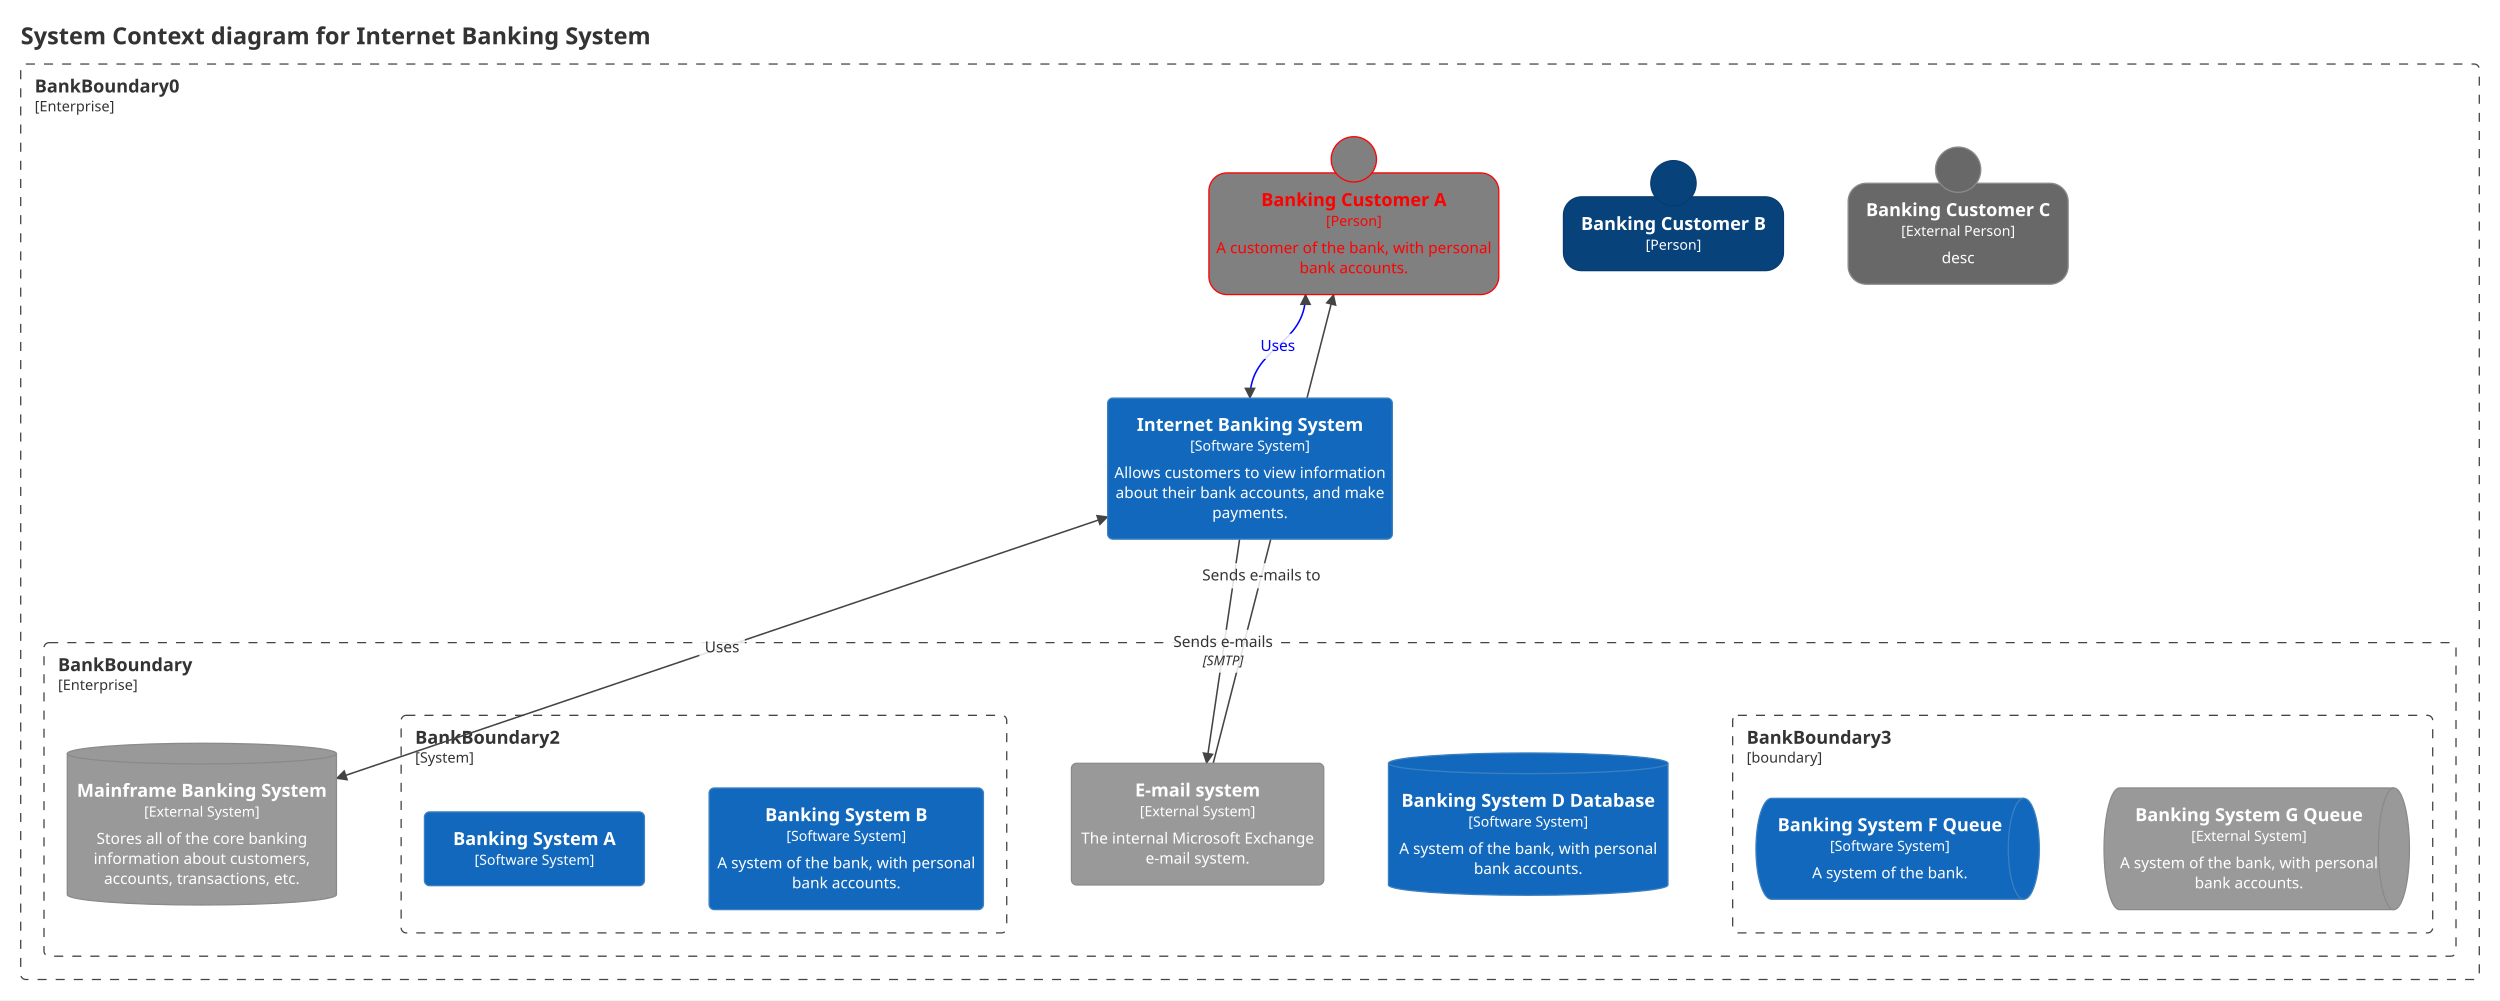
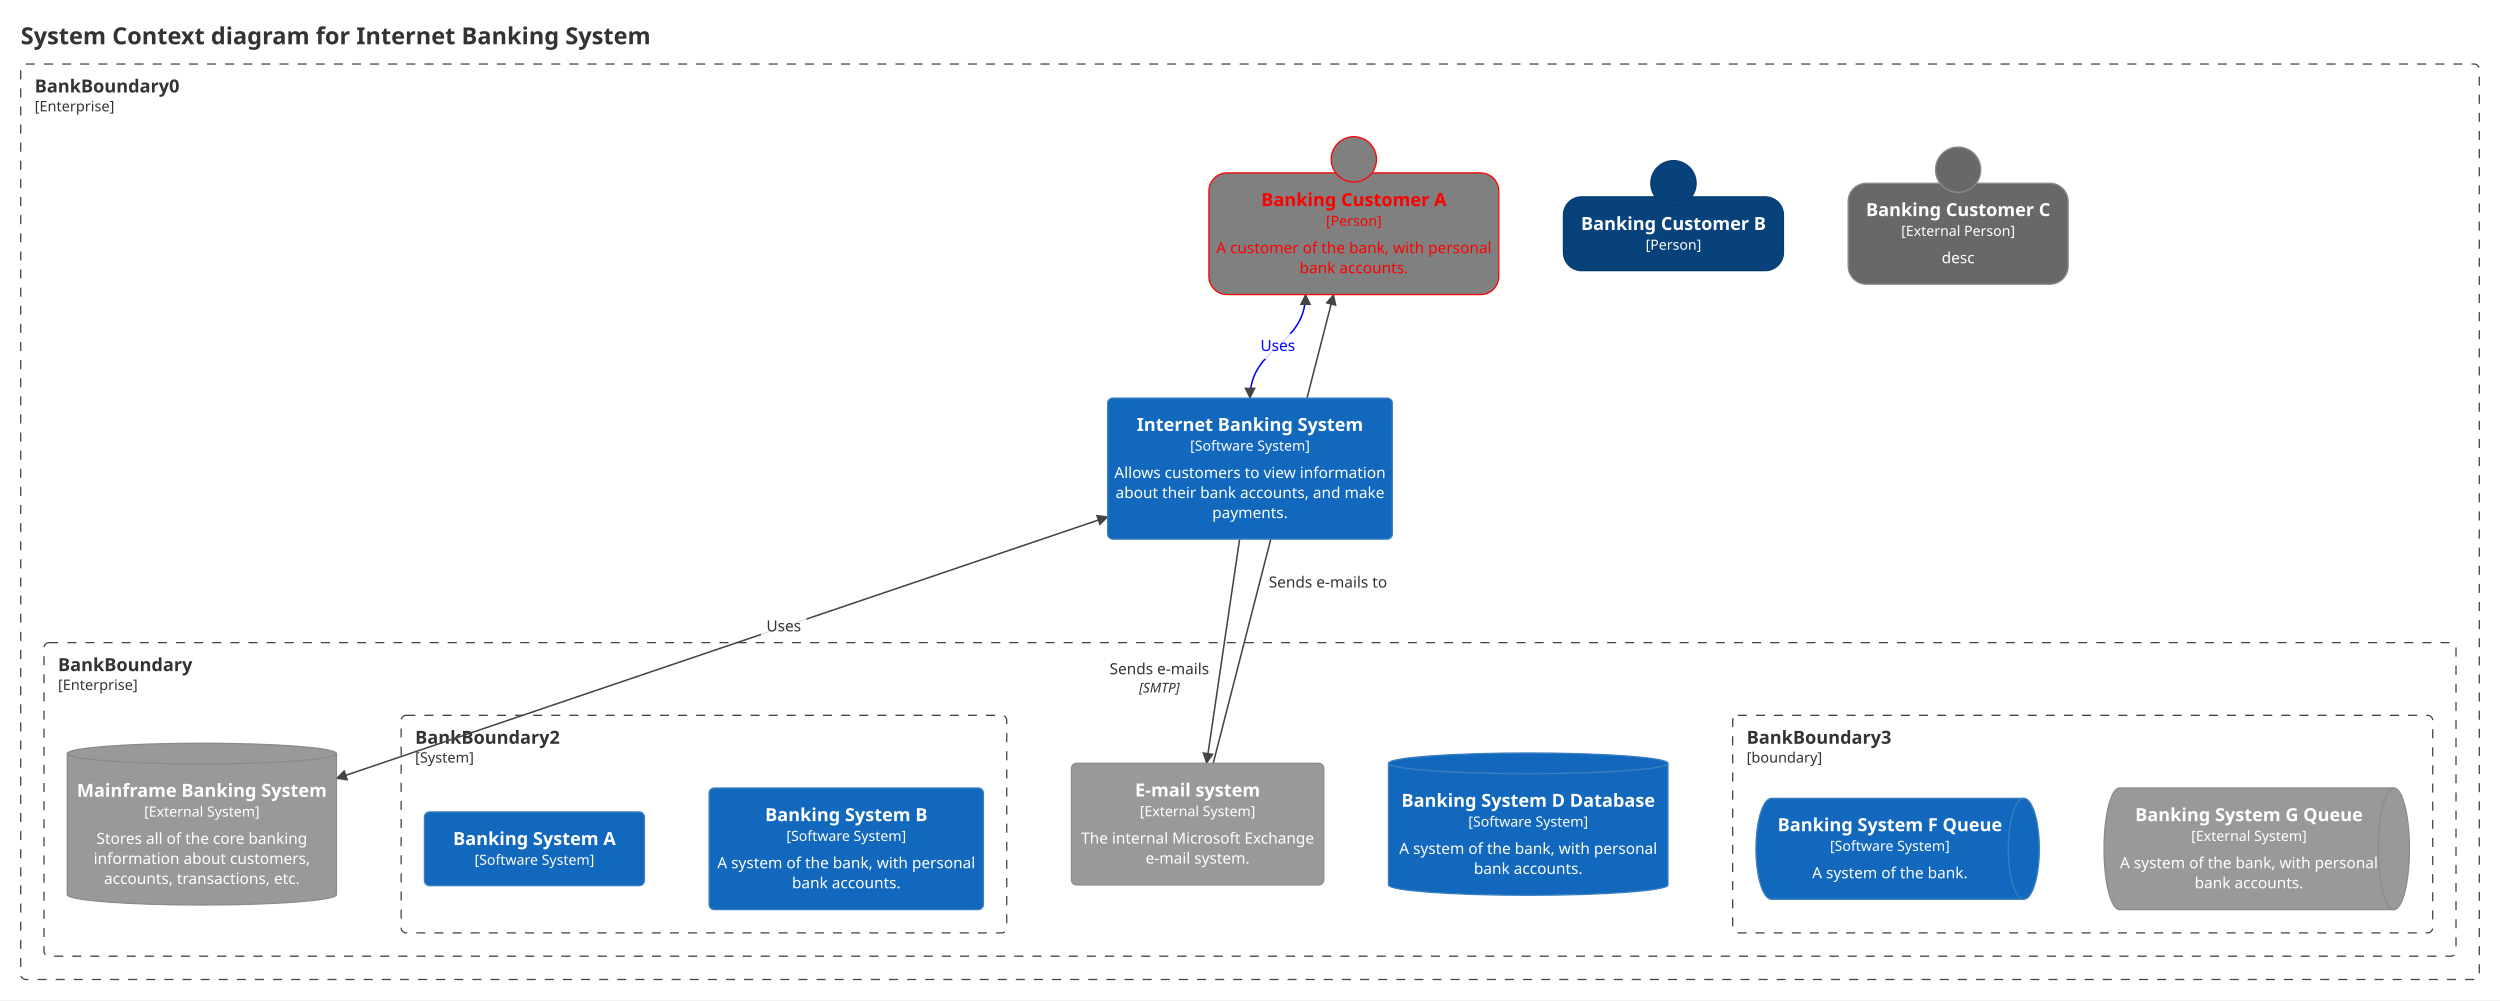
<svg xmlns="http://www.w3.org/2000/svg" width="1932" height="772.96" viewBox="0 0 1932 772.96" font-family="sans-serif" font-size="14">
  <rect width="100%" height="100%" fill="#ffffff" />
  <defs>
    <marker id="mup0lkr-arrow" viewBox="0 0 10 10" refX="9" refY="5" markerWidth="9" markerHeight="9" markerUnits="userSpaceOnUse" orient="auto-start-reverse">
      <path d="M0,0 L10,5 L0,10 z" fill="#444444" />
    </marker>
  </defs>
  <text x="16" y="34.2" fill="#333333" font-size="18.2" font-weight="bold">System Context diagram for Internet Banking System</text>
  <g transform="translate(16,49.48)">
    <rect x="0" y="0" width="1900" height="707.48" rx="4" fill="none" stroke="#444444" stroke-dasharray="7 7" />
    <text x="10.8" y="22" fill="#333333" font-weight="bold">BankBoundary0</text>
    <text x="10.8" y="36.56" fill="#333333" font-size="11.2">[Enterprise]</text>
    <rect x="18" y="447.16" width="1864" height="242.32" rx="4" fill="none" stroke="#444444" stroke-dasharray="7 7" />
    <text x="28.8" y="469.16" fill="#333333" font-weight="bold">BankBoundary</text>
    <text x="28.8" y="483.72" fill="#333333" font-size="11.2">[Enterprise]</text>
    <rect x="294" y="503.32" width="468" height="168.16" rx="4" fill="none" stroke="#444444" stroke-dasharray="7 7" />
    <text x="304.8" y="525.32" fill="#333333" font-weight="bold">BankBoundary2</text>
    <text x="304.8" y="539.88" fill="#333333" font-size="11.2">[System]</text>
    <rect x="1323" y="503.32" width="541" height="168.16" rx="4" fill="none" stroke="#444444" stroke-dasharray="7 7" />
    <text x="1333.8" y="525.32" fill="#333333" font-weight="bold">BankBoundary3</text>
    <text x="1333.8" y="539.88" fill="#333333" font-size="11.2">[boundary]</text>
    <path d="M992.92,178.16 C992.92,218.16 950,218.16 950,258.16" fill="none" stroke="blue" stroke-width="1.2" marker-start="url(#mup0lkr-arrow)" marker-end="url(#mup0lkr-arrow)" />
    <path d="M840,349.97 L244,552.12" fill="none" stroke="#444444" stroke-width="1.2" marker-start="url(#mup0lkr-arrow)" marker-end="url(#mup0lkr-arrow)" />
    <path d="M941.97,367.16 L916.43,540.4" fill="none" stroke="#444444" stroke-width="1.2" marker-end="url(#mup0lkr-arrow)" />
    <path d="M921.57,540.4 L1014.59,178.16" fill="none" stroke="#444444" stroke-width="1.2" marker-end="url(#mup0lkr-arrow)" />
    <rect x="918.25" y="84.16" width="224" height="94" rx="14" fill="grey" stroke="red" />
    <circle cx="1030.25" cy="73.66" r="17.5" fill="grey" stroke="red" />
    <text x="1030.25" y="109.79" fill="red" font-size="14" text-anchor="middle" font-weight="bold">Banking Customer A</text>
    <text x="1030.25" y="125.07" fill="red" font-size="10.92" text-anchor="middle">[Person]</text>
    <text x="1030.25" y="146.19" fill="red" font-size="11.9" text-anchor="middle">A customer of the bank, with personal</text>
    <text x="1030.25" y="161.66" fill="red" font-size="11.9" text-anchor="middle">bank accounts.</text>
    <rect x="1192.25" y="102.66" width="170" height="57" rx="14" fill="#08427b" stroke="#073b6f" />
    <circle cx="1277.25" cy="92.16" r="17.5" fill="#08427b" stroke="#073b6f" />
    <text x="1277.25" y="128.26" fill="#ffffff" font-size="14" text-anchor="middle" font-weight="bold">Banking Customer B</text>
    <text x="1277.25" y="143.54" fill="#ffffff" font-size="10.92" text-anchor="middle">[Person]</text>
    <rect x="1412.25" y="92.16" width="170" height="78" rx="14" fill="#686868" stroke="#8a8a8a" />
    <circle cx="1497.25" cy="81.66" r="17.5" fill="#686868" stroke="#8a8a8a" />
    <text x="1497.25" y="117.53" fill="#ffffff" font-size="14" text-anchor="middle" font-weight="bold">Banking Customer C</text>
    <text x="1497.25" y="132.8" fill="#ffffff" font-size="10.92" text-anchor="middle">[External Person]</text>
    <text x="1497.25" y="153.93" fill="#ffffff" font-size="11.9" text-anchor="middle">desc</text>
    <rect x="840" y="258.16" width="220" height="109" rx="4" fill="#1168bd" stroke="#3c7fc0" />
    <text x="950" y="283.56" fill="#ffffff" font-size="14" text-anchor="middle" font-weight="bold">Internet Banking System</text>
    <text x="950" y="298.83" fill="#ffffff" font-size="10.92" text-anchor="middle">[Software System]</text>
    <text x="950" y="319.96" fill="#ffffff" font-size="11.9" text-anchor="middle">Allows customers to view information</text>
    <text x="950" y="335.43" fill="#ffffff" font-size="11.9" text-anchor="middle">about their bank accounts, and make</text>
    <text x="950" y="350.9" fill="#ffffff" font-size="11.9" text-anchor="middle">payments.</text>
    <path d="M36,532.9 A104,8 0 0 1 244,532.9 V641.9 A104,8 0 0 1 36,641.9 Z" fill="#999999" stroke="#8a8a8a" />
    <path d="M36,532.9 A104,8 0 0 0 244,532.9" fill="none" stroke="#8a8a8a" />
    <text x="140" y="566.3" fill="#ffffff" font-size="14" text-anchor="middle" font-weight="bold">Mainframe Banking System</text>
    <text x="140" y="581.57" fill="#ffffff" font-size="10.92" text-anchor="middle">[External System]</text>
    <text x="140" y="602.7" fill="#ffffff" font-size="11.9" text-anchor="middle">Stores all of the core banking</text>
    <text x="140" y="618.17" fill="#ffffff" font-size="11.9" text-anchor="middle">information about customers,</text>
    <text x="140" y="633.64" fill="#ffffff" font-size="11.9" text-anchor="middle">accounts, transactions, etc.</text>
    <rect x="312" y="577.98" width="170" height="57" rx="4" fill="#1168bd" stroke="#3c7fc0" />
    <text x="397" y="603.58" fill="#ffffff" font-size="14" text-anchor="middle" font-weight="bold">Banking System A</text>
    <text x="397" y="618.86" fill="#ffffff" font-size="10.92" text-anchor="middle">[Software System]</text>
    <rect x="532" y="559.48" width="212" height="94" rx="4" fill="#1168bd" stroke="#3c7fc0" />
    <text x="638" y="585.11" fill="#ffffff" font-size="14" text-anchor="middle" font-weight="bold">Banking System B</text>
    <text x="638" y="600.39" fill="#ffffff" font-size="10.92" text-anchor="middle">[Software System]</text>
    <text x="638" y="621.51" fill="#ffffff" font-size="11.9" text-anchor="middle">A system of the bank, with personal</text>
    <text x="638" y="636.98" fill="#ffffff" font-size="11.9" text-anchor="middle">bank accounts.</text>
    <rect x="812" y="540.4" width="195" height="94" rx="4" fill="#999999" stroke="#8a8a8a" />
    <text x="909.5" y="566.03" fill="#ffffff" font-size="14" text-anchor="middle" font-weight="bold">E-mail system</text>
    <text x="909.5" y="581.31" fill="#ffffff" font-size="10.92" text-anchor="middle">[External System]</text>
    <text x="909.5" y="602.43" fill="#ffffff" font-size="11.9" text-anchor="middle">The internal Microsoft Exchange</text>
    <text x="909.5" y="617.9" fill="#ffffff" font-size="11.9" text-anchor="middle">e-mail system.</text>
    <path d="M1057,540.4 A108,8 0 0 1 1273,540.4 V634.4 A108,8 0 0 1 1057,634.4 Z" fill="#1168bd" stroke="#3c7fc0" />
    <path d="M1057,540.4 A108,8 0 0 0 1273,540.4" fill="none" stroke="#3c7fc0" />
    <text x="1165" y="574.03" fill="#ffffff" font-size="14" text-anchor="middle" font-weight="bold">Banking System D Database</text>
    <text x="1165" y="589.31" fill="#ffffff" font-size="10.92" text-anchor="middle">[Software System]</text>
    <text x="1165" y="610.43" fill="#ffffff" font-size="11.9" text-anchor="middle">A system of the bank, with personal</text>
    <text x="1165" y="625.9" fill="#ffffff" font-size="11.9" text-anchor="middle">bank accounts.</text>
    <path d="M1353,567.48 H1548 A12,39 0 0 1 1548,645.48 H1353 A12,39 0 0 1 1353,567.48 Z" fill="#1168bd" stroke="#3c7fc0" />
    <path d="M1548,567.48 A12,39 0 0 0 1548,645.48" fill="none" stroke="#3c7fc0" />
    <text x="1444.5" y="592.85" fill="#ffffff" font-size="14" text-anchor="middle" font-weight="bold">Banking System F Queue</text>
    <text x="1444.5" y="608.12" fill="#ffffff" font-size="10.92" text-anchor="middle">[Software System]</text>
    <text x="1444.5" y="629.25" fill="#ffffff" font-size="11.9" text-anchor="middle">A system of the bank.</text>
    <path d="M1622,559.48 H1834 A12,47 0 0 1 1834,653.48 H1622 A12,47 0 0 1 1622,559.48 Z" fill="#999999" stroke="#8a8a8a" />
    <path d="M1834,559.48 A12,47 0 0 0 1834,653.48" fill="none" stroke="#8a8a8a" />
    <text x="1722" y="585.11" fill="#ffffff" font-size="14" text-anchor="middle" font-weight="bold">Banking System G Queue</text>
    <text x="1722" y="600.39" fill="#ffffff" font-size="10.92" text-anchor="middle">[External System]</text>
    <text x="1722" y="621.51" fill="#ffffff" font-size="11.9" text-anchor="middle">A system of the bank, with personal</text>
    <text x="1722" y="636.98" fill="#ffffff" font-size="11.9" text-anchor="middle">bank accounts.</text>
    <rect x="953.9" y="208.42" width="35.11" height="19.47" rx="2" fill="#ffffff" fill-opacity="0.85" />
    <text x="971.46" y="221.73" fill="blue" font-size="11.9" text-anchor="middle">Uses</text>
-     <rect x="524.45" y="441.31" width="35.11" height="19.47" rx="2" fill="#ffffff" fill-opacity="0.85" />
-     <text x="542" y="454.62" fill="#333333" font-size="11.9" text-anchor="middle">Uses</text>
-     <rect x="887.5" y="437.22" width="83.39" height="33.12" rx="2" fill="#ffffff" fill-opacity="0.85" />
-     <text x="929.2" y="450.52" fill="#333333" font-size="11.9" text-anchor="middle">Sends e-mails</text>
-     <text x="929.2" y="464.66" fill="#333333" font-size="10.5" text-anchor="middle" font-style="italic">[SMTP]</text>
-     <rect x="910.47" y="385.77" width="96.62" height="19.47" rx="2" fill="#ffffff" fill-opacity="0.85" />
-     <text x="958.78" y="399.07" fill="#333333" font-size="11.9" text-anchor="middle">Sends e-mails to</text>
+     <rect x="572.13" y="425.14" width="35.11" height="19.47" rx="2" fill="#ffffff" fill-opacity="0.85" />
+     <text x="589.68" y="438.45" fill="#333333" font-size="11.9" text-anchor="middle">Uses</text>
+     <rect x="838.24" y="458.28" width="83.39" height="33.12" rx="2" fill="#ffffff" fill-opacity="0.85" />
+     <text x="879.94" y="471.58" fill="#333333" font-size="11.9" text-anchor="middle">Sends e-mails</text>
+     <text x="879.94" y="485.72" fill="#333333" font-size="10.5" text-anchor="middle" font-style="italic">[SMTP]</text>
+     <rect x="961.93" y="391.26" width="96.62" height="19.47" rx="2" fill="#ffffff" fill-opacity="0.85" />
+     <text x="1010.24" y="404.57" fill="#333333" font-size="11.9" text-anchor="middle">Sends e-mails to</text>
  </g>
</svg>
